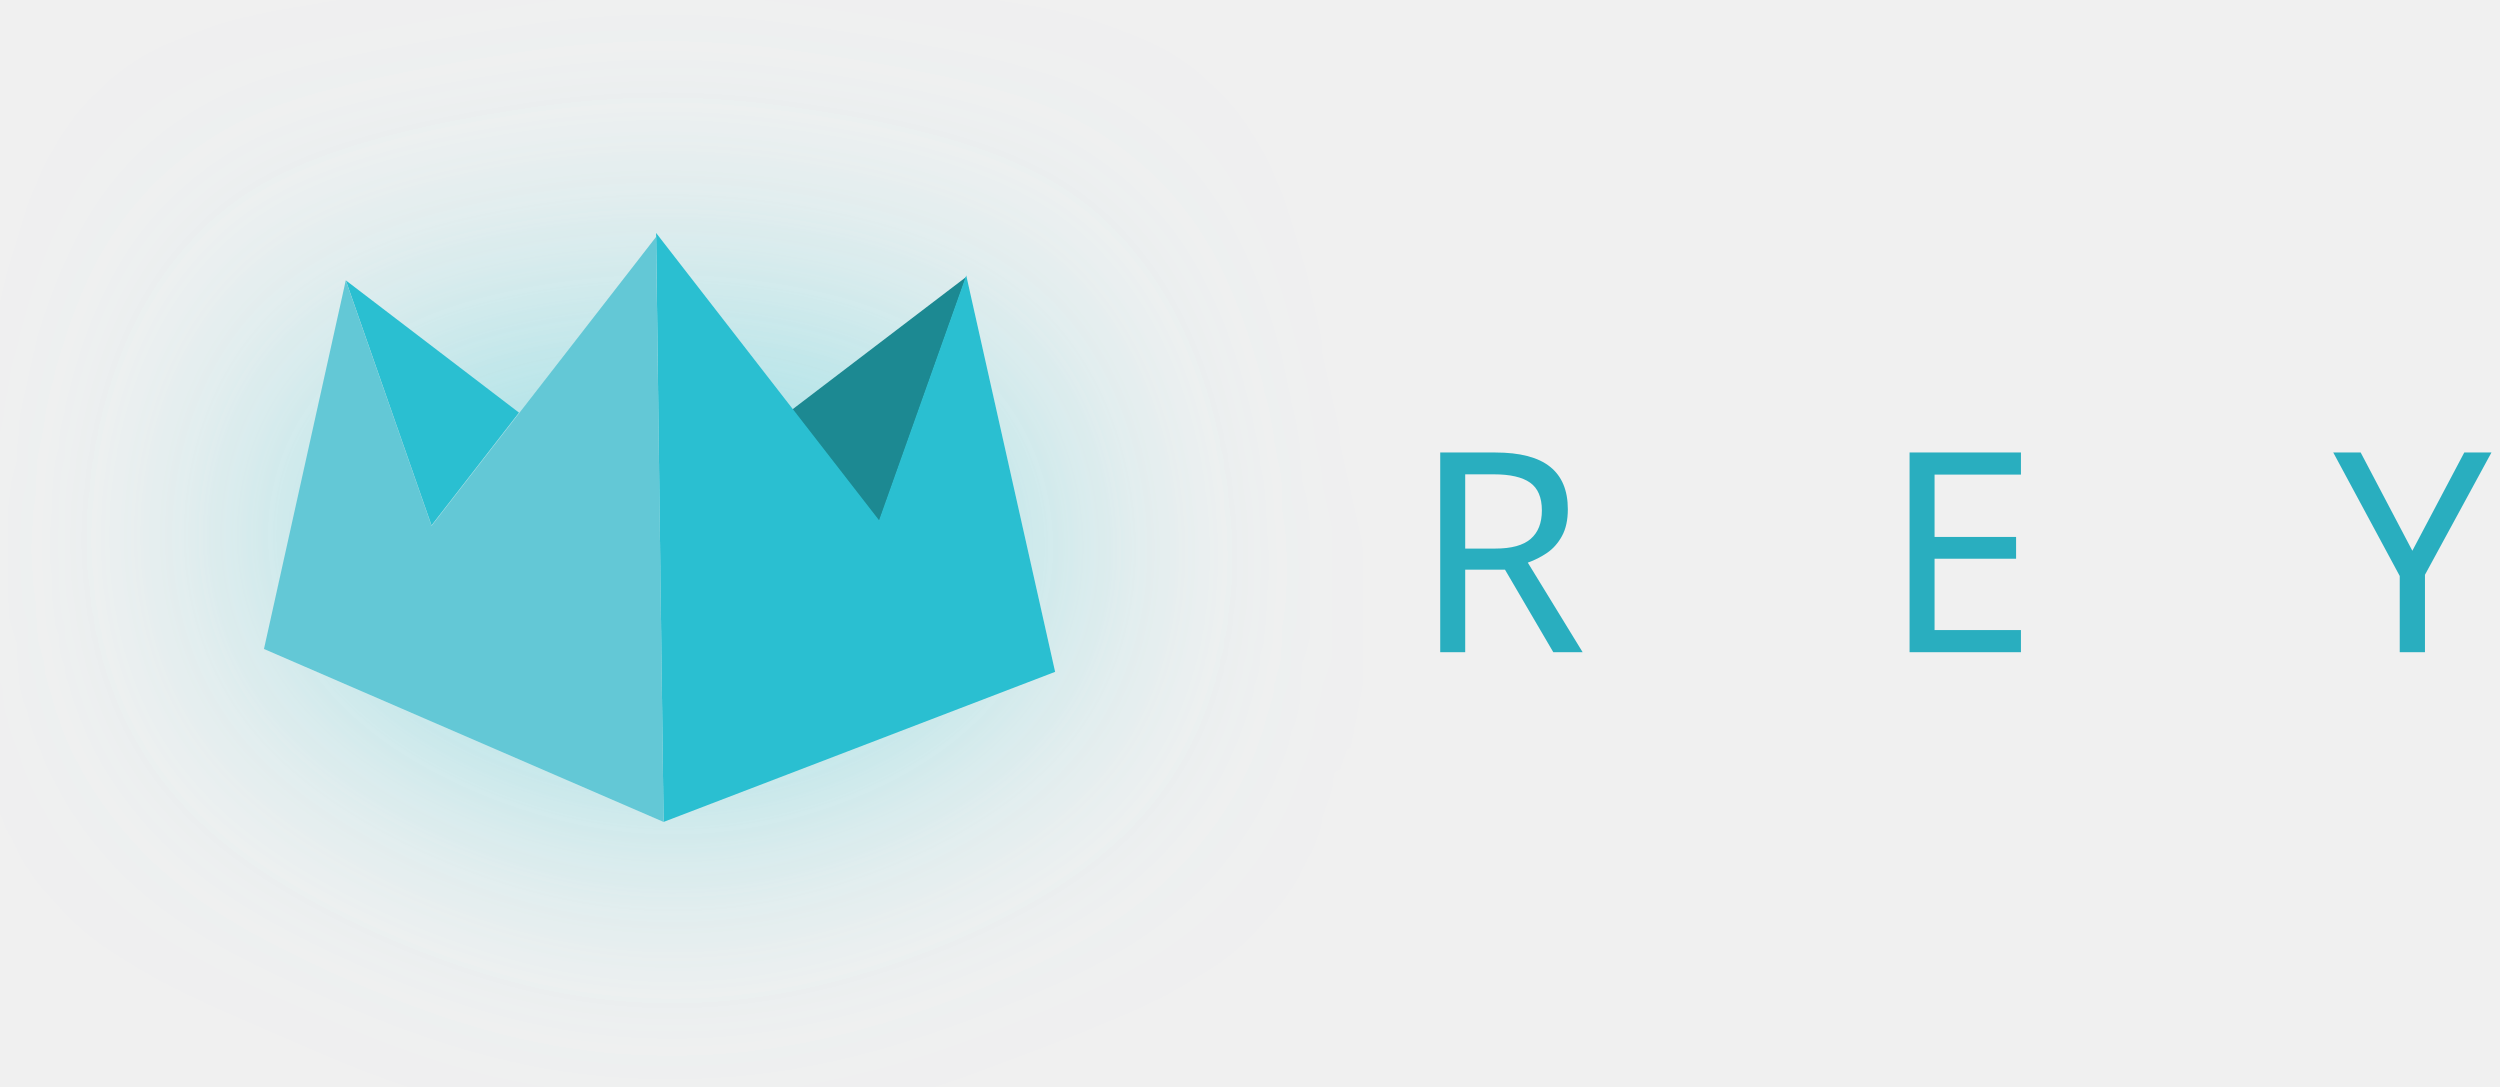
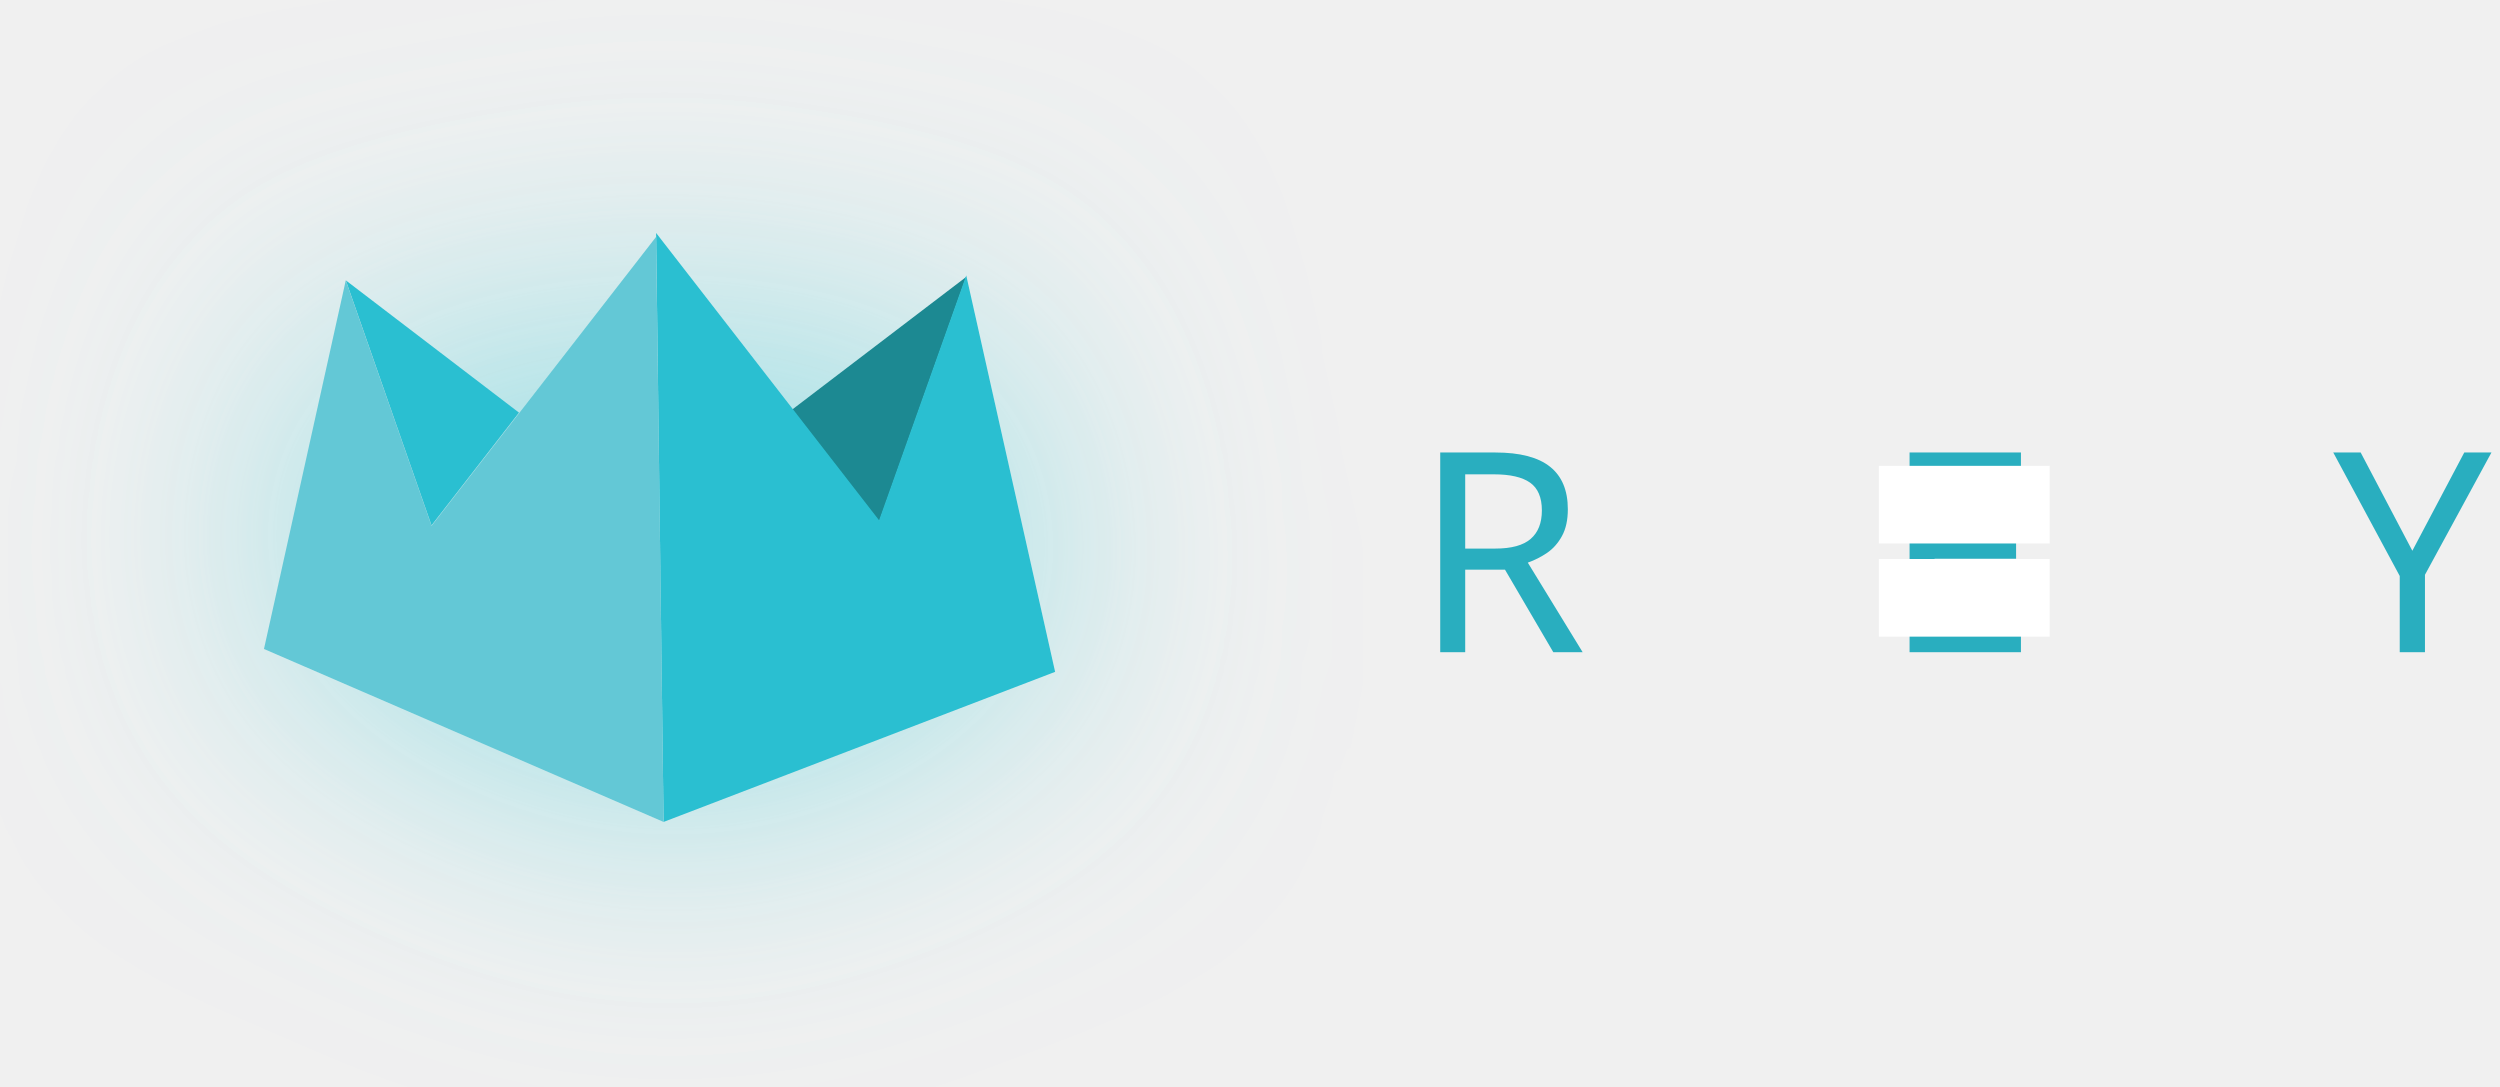
<svg xmlns="http://www.w3.org/2000/svg" width="161px" height="70px" viewBox="0 0 161 70" version="1.1">
  <defs>
    <filter x="-54.9%" y="-71.1%" width="207.8%" height="242.1%" filterUnits="objectBoundingBox" id="filter-1">
      <feOffset dx="0" dy="0" in="SourceAlpha" result="shadowOffsetOuter1" />
      <feGaussianBlur stdDeviation="9" in="shadowOffsetOuter1" result="shadowBlurOuter1" />
      <feColorMatrix values="0 0 0 0 0.161   0 0 0 0 0.682   0 0 0 0 0.749  0 0 0 0.671 0" type="matrix" in="shadowBlurOuter1" result="shadowMatrixOuter1" />
      <feMerge>
        <feMergeNode in="shadowMatrixOuter1" />
        <feMergeNode in="SourceGraphic" />
      </feMerge>
    </filter>
  </defs>
  <g id="Page-1" stroke="none" stroke-width="1" fill="none" fill-rule="evenodd">
    <g id="logo" transform="translate(17, 15)">
      <g id="Group">
        <text id="REY" font-family="Avenir-Light, Avenir" font-size="18" font-weight="300" letter-spacing="19.029" fill="#29AEBF">
          <tspan x="74" y="27">REY</tspan>
        </text>
        <g id="Page-1" filter="url(#filter-1)">
          <polygon id="Fill-1" fill="#1B8992" points="45.226 2.83 33.963 11.413 39.597 18.673" />
          <polygon id="Fill-2" fill="#2CBFD1" points="5.269 3.053 16.424 11.572 10.79 18.832" />
          <polygon id="Fill-3" fill="#2CBFD1" points="25.735 37.933 50.95 28.268 45.226 2.735 39.613 18.505 25.253 0" />
          <polygon id="Fill-4" fill="#64C8D6" points="10.793 18.869 5.268 3.053 -7.25118483e-05 26.794 25.735 37.933 25.253 0.254" />
        </g>
      </g>
+       <rect id="Rectangle-4" fill="#ffffff" x="104" y="15" width="11" height="5" />
+       <rect id="Rectangle-4-Copy" fill="#ffffff" x="104" y="21" width="11" height="5" />
    </g>
  </g>
</svg>
